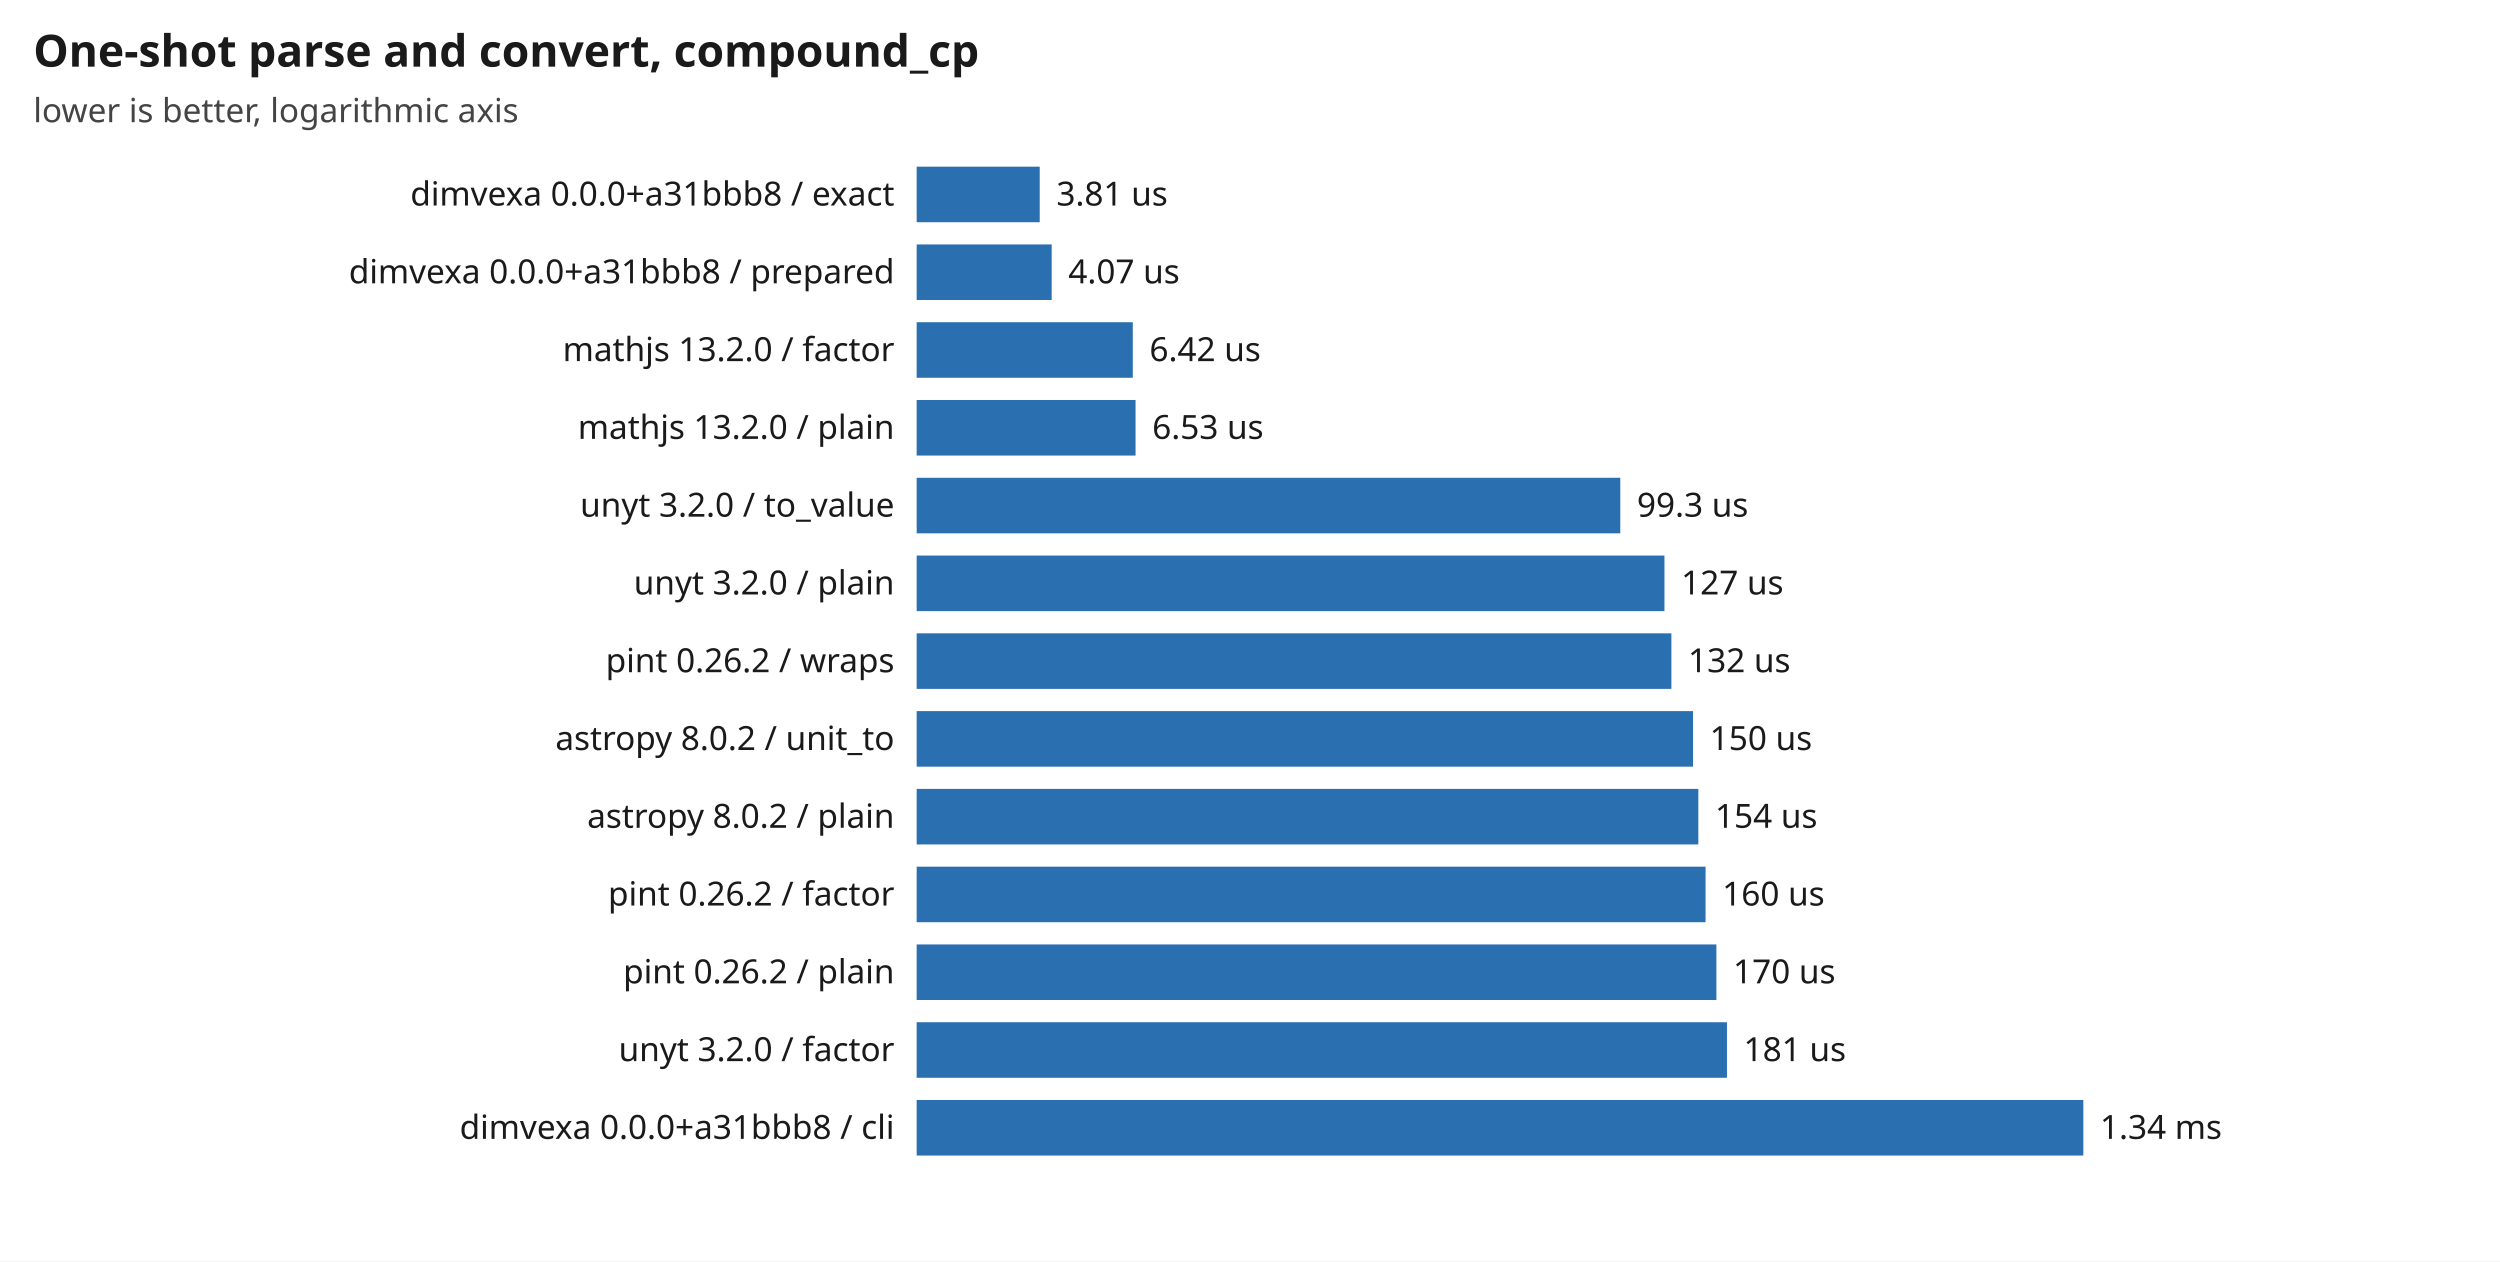
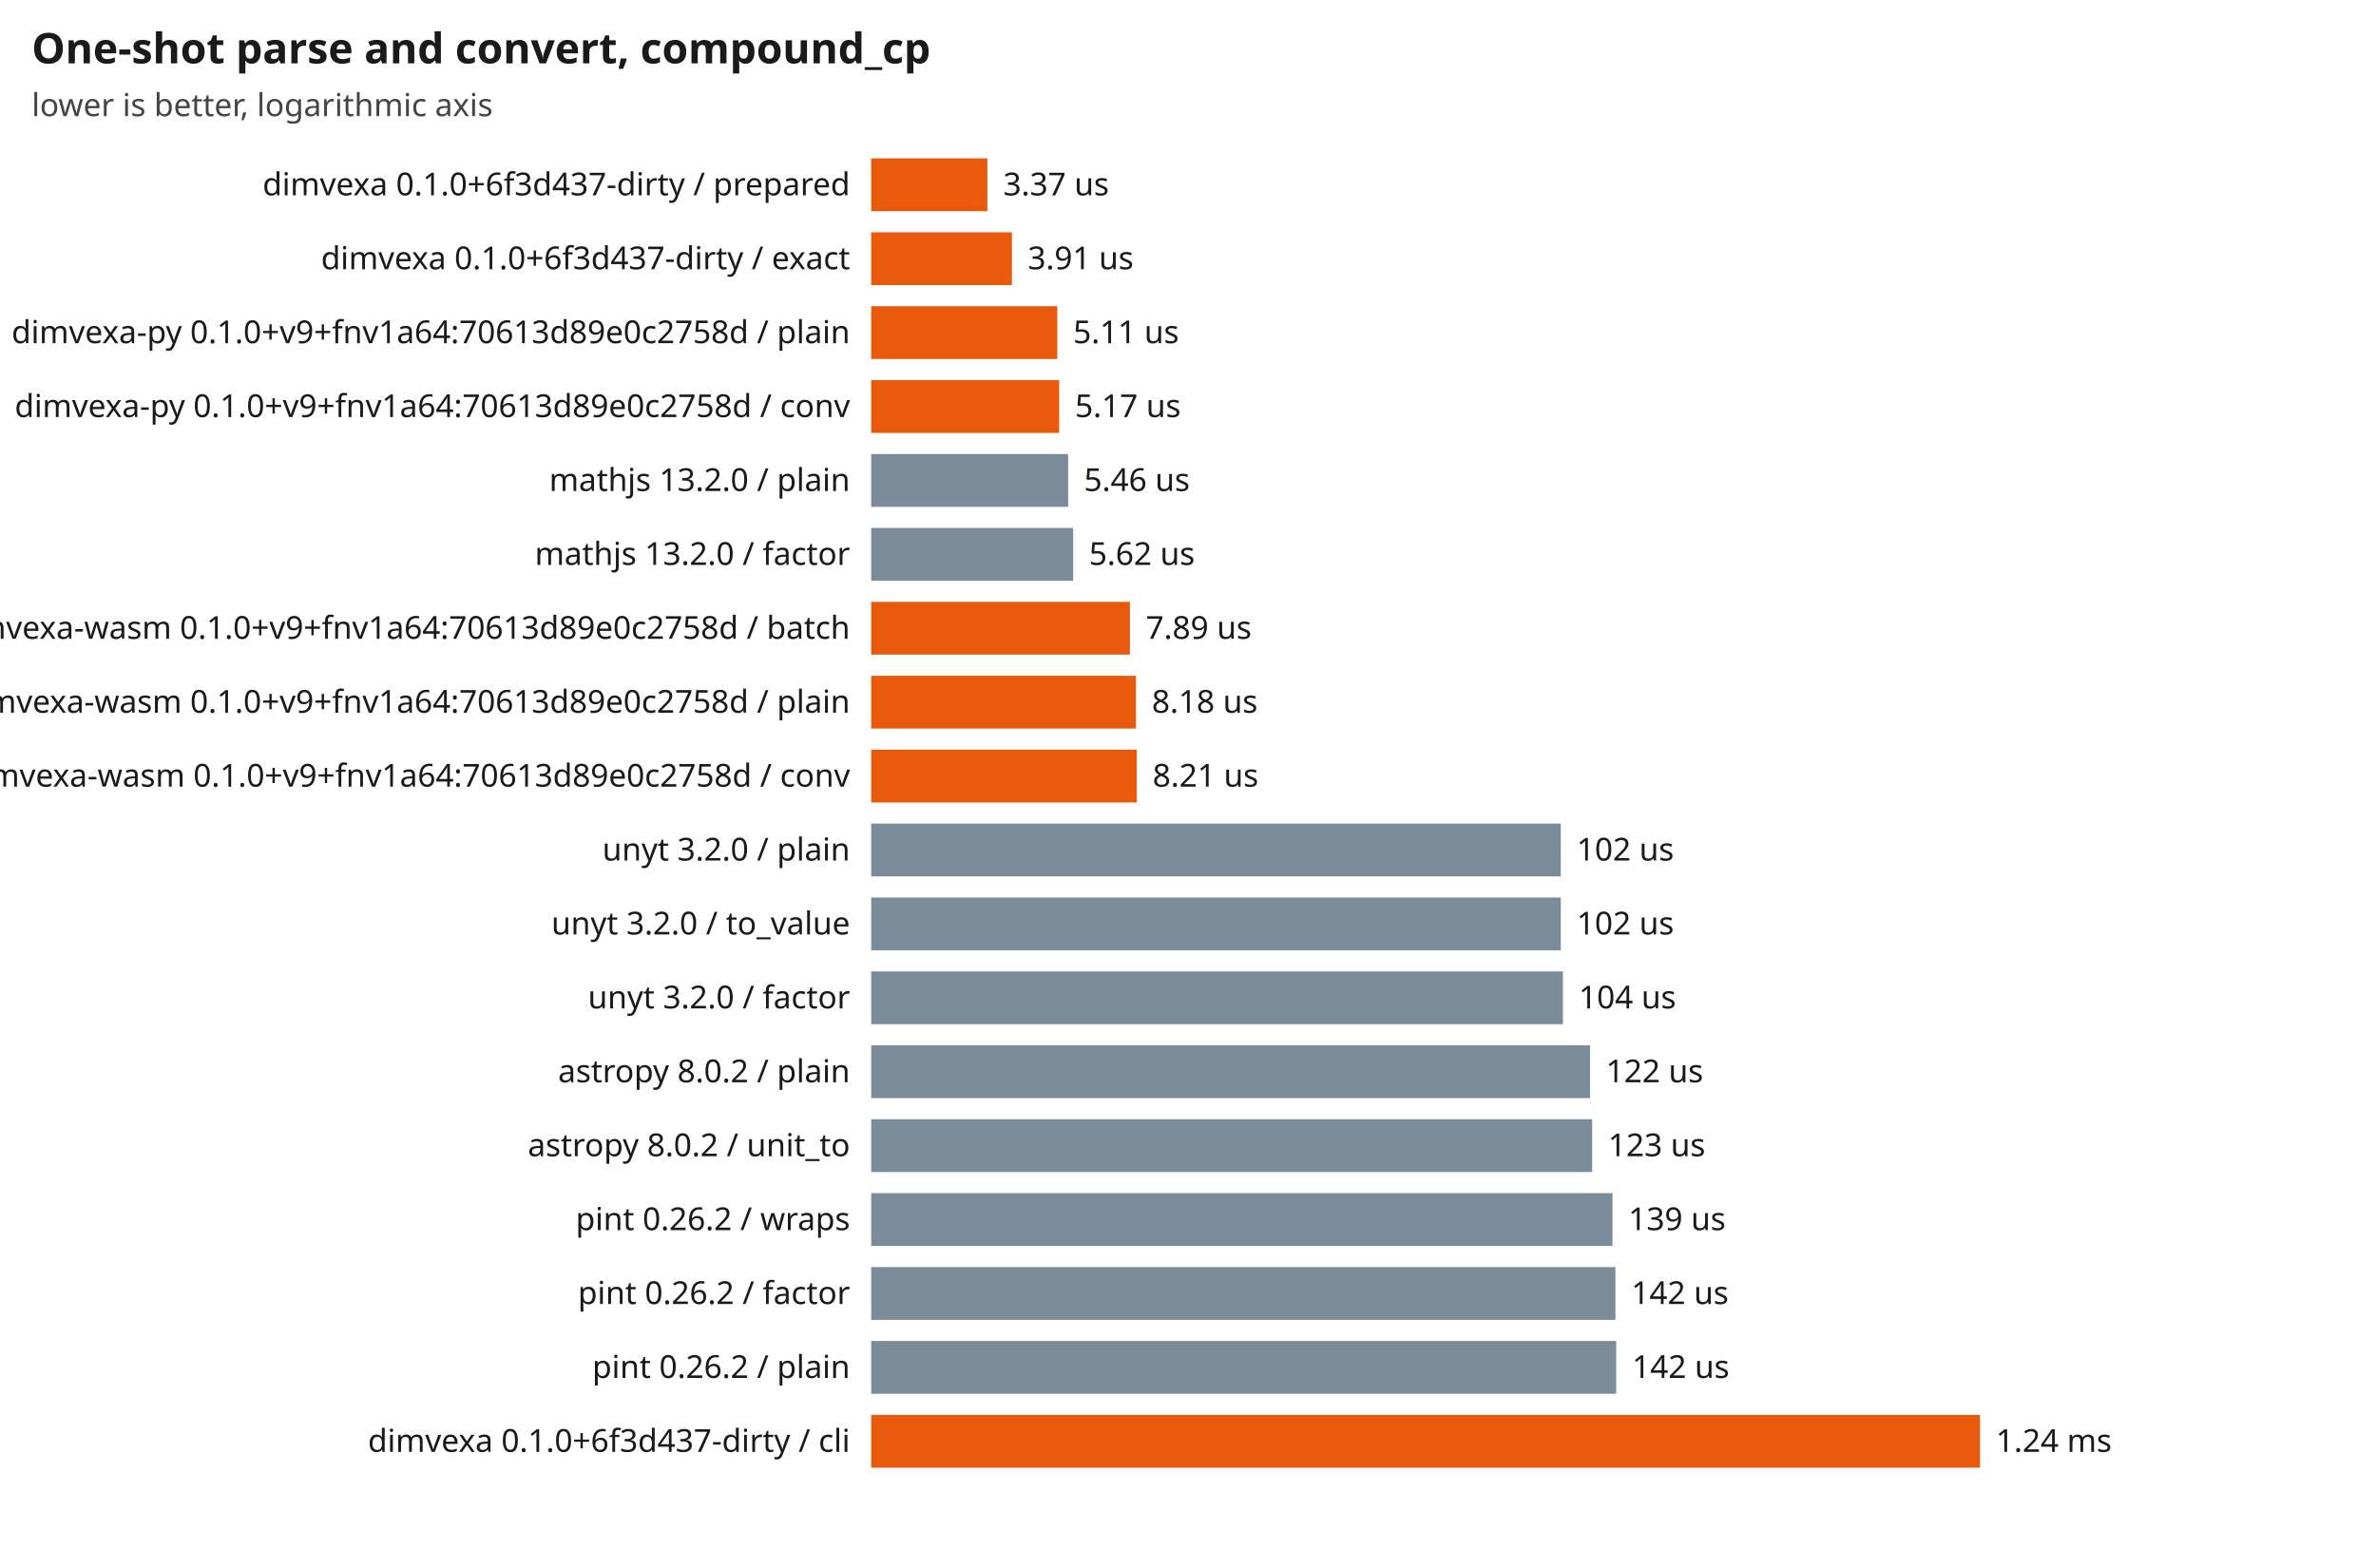
- <svg xmlns="http://www.w3.org/2000/svg" width="900" height="454" viewBox="0 0 900 454" role="img" aria-label="One-shot parse and convert, compound_cp">
-   <rect width="900" height="454" fill="#ffffff" />
+ <svg xmlns="http://www.w3.org/2000/svg" width="900" height="594" viewBox="0 0 900 594" role="img" aria-label="One-shot parse and convert, compound_cp">
+   <rect width="900" height="594" fill="#ffffff" />
  <text x="12" y="24" font-family="sans-serif" font-size="16" font-weight="bold" fill="#1a1a1a">One-shot parse and convert, compound_cp</text>
  <text x="12" y="44" font-family="sans-serif" font-size="12" fill="#444444">lower is better, logarithmic axis</text>
-   <text x="322" y="74" text-anchor="end" font-family="sans-serif" font-size="12" fill="#1a1a1a">dimvexa 0.0.0+a31bbb8 / exact</text>
-   <rect x="330" y="60" width="44.3" height="20" fill="#2a6fb0" />
-   <text x="380.3" y="74" font-family="sans-serif" font-size="12" fill="#1a1a1a">3.81 us</text>
-   <text x="322" y="102" text-anchor="end" font-family="sans-serif" font-size="12" fill="#1a1a1a">dimvexa 0.0.0+a31bbb8 / prepared</text>
-   <rect x="330" y="88" width="48.6" height="20" fill="#2a6fb0" />
-   <text x="384.6" y="102" font-family="sans-serif" font-size="12" fill="#1a1a1a">4.07 us</text>
-   <text x="322" y="130" text-anchor="end" font-family="sans-serif" font-size="12" fill="#1a1a1a">mathjs 13.2.0 / factor</text>
-   <rect x="330" y="116" width="77.8" height="20" fill="#2a6fb0" />
-   <text x="413.8" y="130" font-family="sans-serif" font-size="12" fill="#1a1a1a">6.42 us</text>
-   <text x="322" y="158" text-anchor="end" font-family="sans-serif" font-size="12" fill="#1a1a1a">mathjs 13.2.0 / plain</text>
-   <rect x="330" y="144" width="78.8" height="20" fill="#2a6fb0" />
-   <text x="414.8" y="158" font-family="sans-serif" font-size="12" fill="#1a1a1a">6.53 us</text>
-   <text x="322" y="186" text-anchor="end" font-family="sans-serif" font-size="12" fill="#1a1a1a">unyt 3.2.0 / to_value</text>
-   <rect x="330" y="172" width="253.3" height="20" fill="#2a6fb0" />
-   <text x="589.3" y="186" font-family="sans-serif" font-size="12" fill="#1a1a1a">99.3 us</text>
-   <text x="322" y="214" text-anchor="end" font-family="sans-serif" font-size="12" fill="#1a1a1a">unyt 3.2.0 / plain</text>
-   <rect x="330" y="200" width="269.2" height="20" fill="#2a6fb0" />
-   <text x="605.2" y="214" font-family="sans-serif" font-size="12" fill="#1a1a1a">127 us</text>
-   <text x="322" y="242" text-anchor="end" font-family="sans-serif" font-size="12" fill="#1a1a1a">pint 0.26.2 / wraps</text>
-   <rect x="330" y="228" width="271.7" height="20" fill="#2a6fb0" />
-   <text x="607.7" y="242" font-family="sans-serif" font-size="12" fill="#1a1a1a">132 us</text>
-   <text x="322" y="270" text-anchor="end" font-family="sans-serif" font-size="12" fill="#1a1a1a">astropy 8.0.2 / unit_to</text>
-   <rect x="330" y="256" width="279.5" height="20" fill="#2a6fb0" />
-   <text x="615.5" y="270" font-family="sans-serif" font-size="12" fill="#1a1a1a">150 us</text>
-   <text x="322" y="298" text-anchor="end" font-family="sans-serif" font-size="12" fill="#1a1a1a">astropy 8.0.2 / plain</text>
-   <rect x="330" y="284" width="281.4" height="20" fill="#2a6fb0" />
-   <text x="617.4" y="298" font-family="sans-serif" font-size="12" fill="#1a1a1a">154 us</text>
-   <text x="322" y="326" text-anchor="end" font-family="sans-serif" font-size="12" fill="#1a1a1a">pint 0.26.2 / factor</text>
-   <rect x="330" y="312" width="284.0" height="20" fill="#2a6fb0" />
-   <text x="620.0" y="326" font-family="sans-serif" font-size="12" fill="#1a1a1a">160 us</text>
-   <text x="322" y="354" text-anchor="end" font-family="sans-serif" font-size="12" fill="#1a1a1a">pint 0.26.2 / plain</text>
-   <rect x="330" y="340" width="287.9" height="20" fill="#2a6fb0" />
-   <text x="623.9" y="354" font-family="sans-serif" font-size="12" fill="#1a1a1a">170 us</text>
+   <text x="322" y="74" text-anchor="end" font-family="sans-serif" font-size="12" fill="#1a1a1a">dimvexa 0.1.0+6f3d437-dirty / prepared</text>
+   <rect x="330" y="60" width="44.0" height="20" fill="#e8590c" />
+   <text x="380.0" y="74" font-family="sans-serif" font-size="12" fill="#1a1a1a">3.37 us</text>
+   <text x="322" y="102" text-anchor="end" font-family="sans-serif" font-size="12" fill="#1a1a1a">dimvexa 0.1.0+6f3d437-dirty / exact</text>
+   <rect x="330" y="88" width="53.3" height="20" fill="#e8590c" />
+   <text x="389.3" y="102" font-family="sans-serif" font-size="12" fill="#1a1a1a">3.91 us</text>
+   <text x="322" y="130" text-anchor="end" font-family="sans-serif" font-size="12" fill="#1a1a1a">dimvexa-py 0.1.0+v9+fnv1a64:70613d89e0c2758d / plain</text>
+   <rect x="330" y="116" width="70.5" height="20" fill="#e8590c" />
+   <text x="406.5" y="130" font-family="sans-serif" font-size="12" fill="#1a1a1a">5.11 us</text>
+   <text x="322" y="158" text-anchor="end" font-family="sans-serif" font-size="12" fill="#1a1a1a">dimvexa-py 0.1.0+v9+fnv1a64:70613d89e0c2758d / conv</text>
+   <rect x="330" y="144" width="71.2" height="20" fill="#e8590c" />
+   <text x="407.2" y="158" font-family="sans-serif" font-size="12" fill="#1a1a1a">5.17 us</text>
+   <text x="322" y="186" text-anchor="end" font-family="sans-serif" font-size="12" fill="#1a1a1a">mathjs 13.2.0 / plain</text>
+   <rect x="330" y="172" width="74.6" height="20" fill="#7a8b99" />
+   <text x="410.6" y="186" font-family="sans-serif" font-size="12" fill="#1a1a1a">5.46 us</text>
+   <text x="322" y="214" text-anchor="end" font-family="sans-serif" font-size="12" fill="#1a1a1a">mathjs 13.2.0 / factor</text>
+   <rect x="330" y="200" width="76.5" height="20" fill="#7a8b99" />
+   <text x="412.5" y="214" font-family="sans-serif" font-size="12" fill="#1a1a1a">5.62 us</text>
+   <text x="322" y="242" text-anchor="end" font-family="sans-serif" font-size="12" fill="#1a1a1a">dimvexa-wasm 0.1.0+v9+fnv1a64:70613d89e0c2758d / batch</text>
+   <rect x="330" y="228" width="98.0" height="20" fill="#e8590c" />
+   <text x="434.0" y="242" font-family="sans-serif" font-size="12" fill="#1a1a1a">7.89 us</text>
+   <text x="322" y="270" text-anchor="end" font-family="sans-serif" font-size="12" fill="#1a1a1a">dimvexa-wasm 0.1.0+v9+fnv1a64:70613d89e0c2758d / plain</text>
+   <rect x="330" y="256" width="100.3" height="20" fill="#e8590c" />
+   <text x="436.3" y="270" font-family="sans-serif" font-size="12" fill="#1a1a1a">8.18 us</text>
+   <text x="322" y="298" text-anchor="end" font-family="sans-serif" font-size="12" fill="#1a1a1a">dimvexa-wasm 0.1.0+v9+fnv1a64:70613d89e0c2758d / conv</text>
+   <rect x="330" y="284" width="100.6" height="20" fill="#e8590c" />
+   <text x="436.6" y="298" font-family="sans-serif" font-size="12" fill="#1a1a1a">8.21 us</text>
+   <text x="322" y="326" text-anchor="end" font-family="sans-serif" font-size="12" fill="#1a1a1a">unyt 3.2.0 / plain</text>
+   <rect x="330" y="312" width="261.2" height="20" fill="#7a8b99" />
+   <text x="597.2" y="326" font-family="sans-serif" font-size="12" fill="#1a1a1a">102 us</text>
+   <text x="322" y="354" text-anchor="end" font-family="sans-serif" font-size="12" fill="#1a1a1a">unyt 3.2.0 / to_value</text>
+   <rect x="330" y="340" width="261.2" height="20" fill="#7a8b99" />
+   <text x="597.2" y="354" font-family="sans-serif" font-size="12" fill="#1a1a1a">102 us</text>
  <text x="322" y="382" text-anchor="end" font-family="sans-serif" font-size="12" fill="#1a1a1a">unyt 3.2.0 / factor</text>
-   <rect x="330" y="368" width="291.7" height="20" fill="#2a6fb0" />
-   <text x="627.7" y="382" font-family="sans-serif" font-size="12" fill="#1a1a1a">181 us</text>
-   <text x="322" y="410" text-anchor="end" font-family="sans-serif" font-size="12" fill="#1a1a1a">dimvexa 0.0.0+a31bbb8 / cli</text>
-   <rect x="330" y="396" width="420.0" height="20" fill="#2a6fb0" />
-   <text x="756.0" y="410" font-family="sans-serif" font-size="12" fill="#1a1a1a">1.34 ms</text>
+   <rect x="330" y="368" width="262.0" height="20" fill="#7a8b99" />
+   <text x="598.0" y="382" font-family="sans-serif" font-size="12" fill="#1a1a1a">104 us</text>
+   <text x="322" y="410" text-anchor="end" font-family="sans-serif" font-size="12" fill="#1a1a1a">astropy 8.0.2 / plain</text>
+   <rect x="330" y="396" width="272.3" height="20" fill="#7a8b99" />
+   <text x="608.3" y="410" font-family="sans-serif" font-size="12" fill="#1a1a1a">122 us</text>
+   <text x="322" y="438" text-anchor="end" font-family="sans-serif" font-size="12" fill="#1a1a1a">astropy 8.0.2 / unit_to</text>
+   <rect x="330" y="424" width="273.1" height="20" fill="#7a8b99" />
+   <text x="609.1" y="438" font-family="sans-serif" font-size="12" fill="#1a1a1a">123 us</text>
+   <text x="322" y="466" text-anchor="end" font-family="sans-serif" font-size="12" fill="#1a1a1a">pint 0.26.2 / wraps</text>
+   <rect x="330" y="452" width="280.8" height="20" fill="#7a8b99" />
+   <text x="616.8" y="466" font-family="sans-serif" font-size="12" fill="#1a1a1a">139 us</text>
+   <text x="322" y="494" text-anchor="end" font-family="sans-serif" font-size="12" fill="#1a1a1a">pint 0.26.2 / factor</text>
+   <rect x="330" y="480" width="281.9" height="20" fill="#7a8b99" />
+   <text x="617.9" y="494" font-family="sans-serif" font-size="12" fill="#1a1a1a">142 us</text>
+   <text x="322" y="522" text-anchor="end" font-family="sans-serif" font-size="12" fill="#1a1a1a">pint 0.26.2 / plain</text>
+   <rect x="330" y="508" width="282.2" height="20" fill="#7a8b99" />
+   <text x="618.2" y="522" font-family="sans-serif" font-size="12" fill="#1a1a1a">142 us</text>
+   <text x="322" y="550" text-anchor="end" font-family="sans-serif" font-size="12" fill="#1a1a1a">dimvexa 0.1.0+6f3d437-dirty / cli</text>
+   <rect x="330" y="536" width="420.0" height="20" fill="#e8590c" />
+   <text x="756.0" y="550" font-family="sans-serif" font-size="12" fill="#1a1a1a">1.24 ms</text>
</svg>
